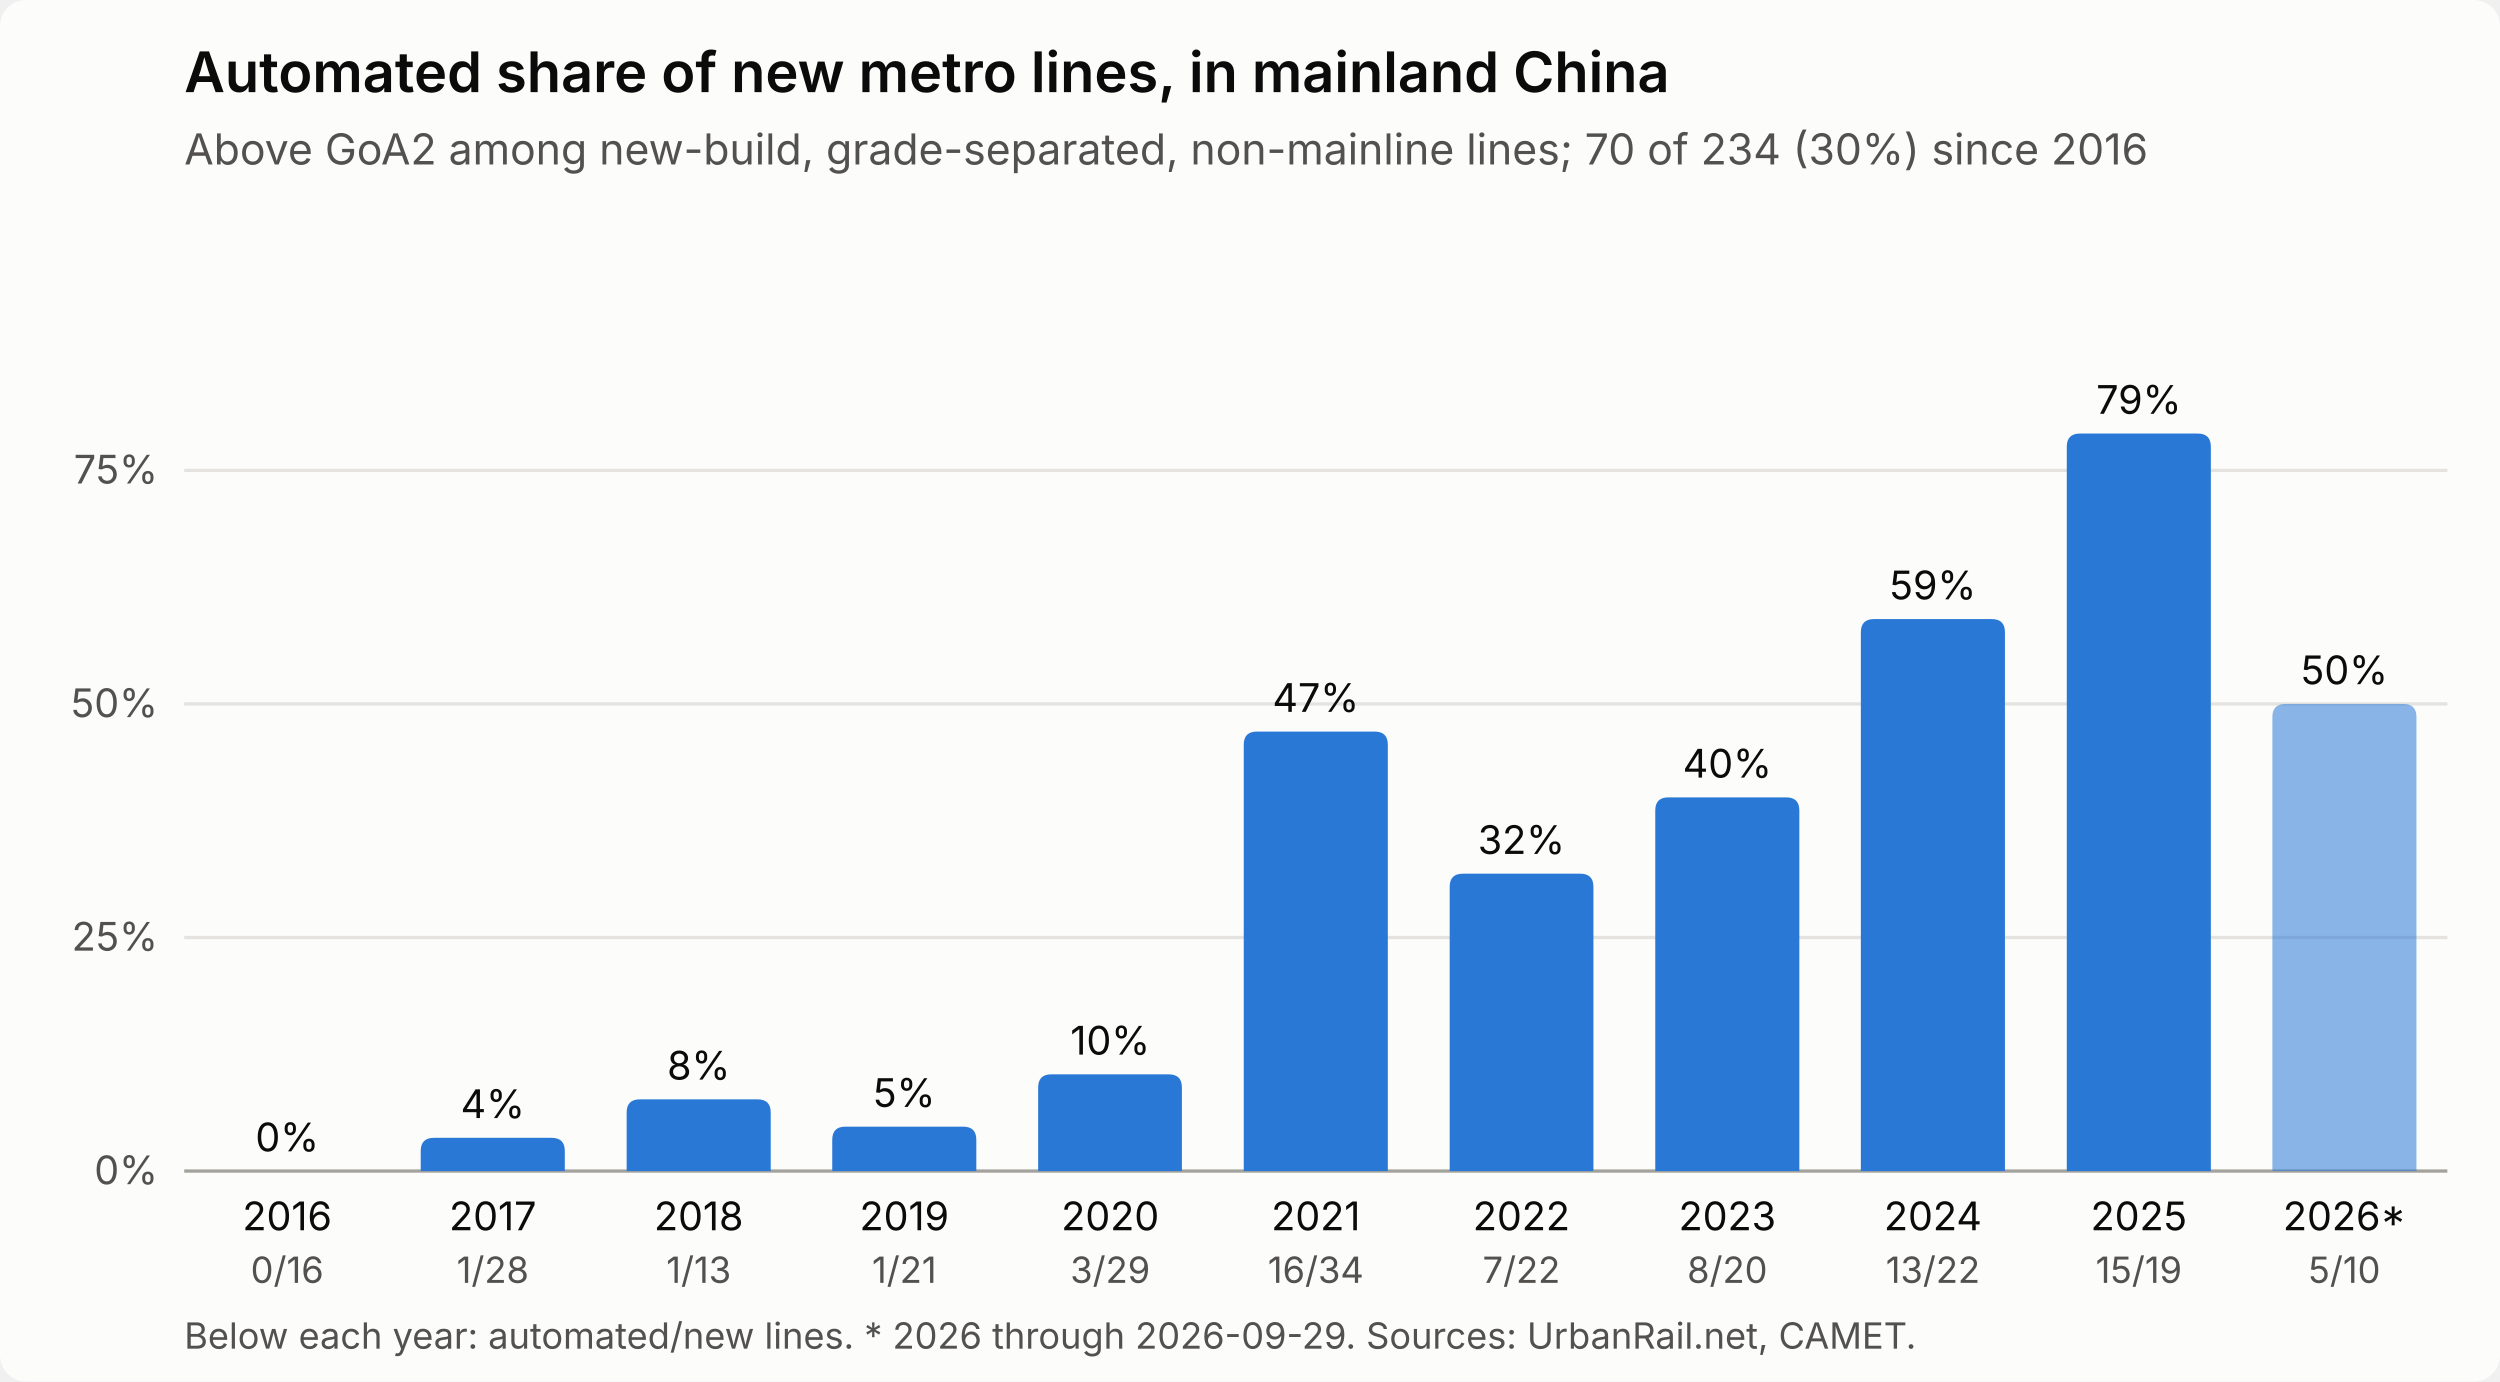
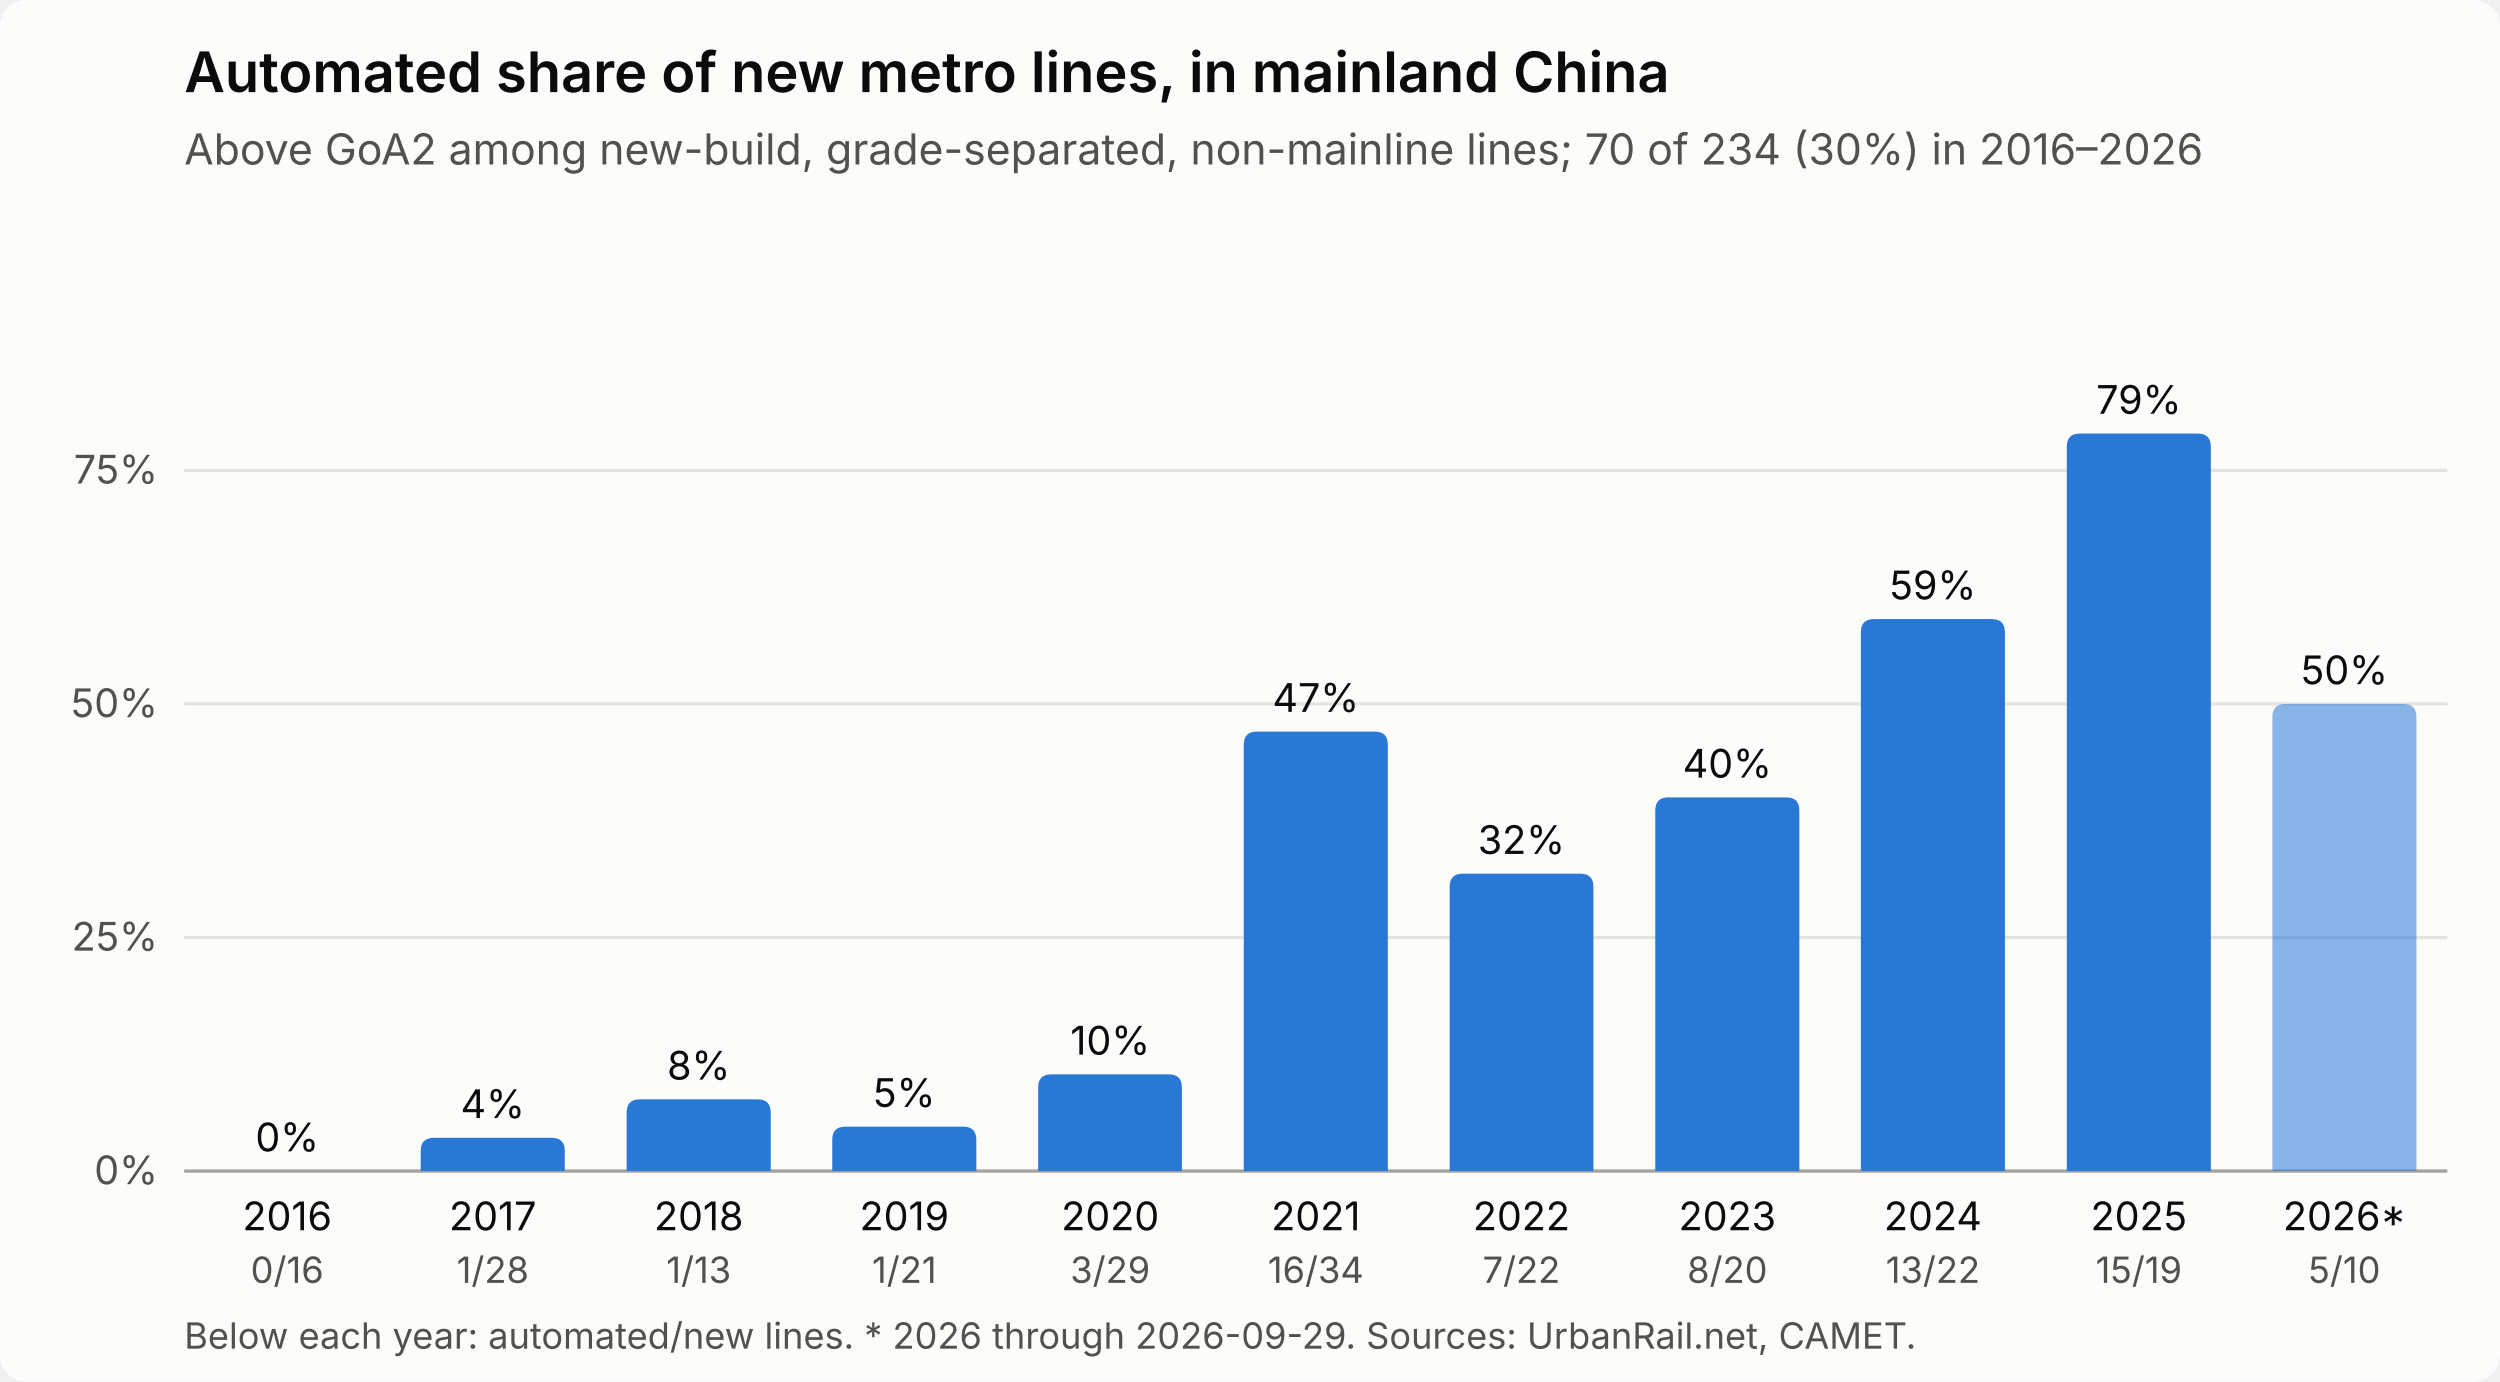
<svg xmlns="http://www.w3.org/2000/svg" viewBox="0 0 760 420" width="760" height="420" role="img" aria-labelledby="t d" font-family="system-ui, -apple-system, Segoe UI, sans-serif">
  <style>
.bg{fill:#fcfcfb}.bar{fill:#2a78d6}.bar.partial{fill-opacity:.55}
.grid{stroke:#e4e3df;stroke-width:1}.axis{stroke:#a3a29c;stroke-width:1}
.t1{fill:#0b0b0b}.t2{fill:#52514e}
@media (prefers-color-scheme: dark){
.bg{fill:#1a1a19}.bar{fill:#3987e5}.grid{stroke:#2e2e2c}.axis{stroke:#5d5c57}
.t1{fill:#ffffff}.t2{fill:#c3c2b7}}
</style>
  <rect class="bg" width="760" height="420" rx="8" />
  <text class="t1" x="56" y="28" font-size="17" font-weight="600">Automated share of new metro lines, in mainland China</text>
-   <text class="t2" x="56" y="50" font-size="13">Above GoA2 among new-build, grade-separated, non-mainline lines; 70 of 234 (30%) since 2016</text>
+   <text class="t2" x="56" y="50" font-size="13">Above GoA2 among new-build, grade-separated, non-mainline lines; 70 of 234 (30%) in 2016–2026</text>
  <line class="axis" x1="56" x2="744" y1="356.0" y2="356.0" />
  <text class="t2" x="48" y="360.0" font-size="12" text-anchor="end">0%</text>
  <line class="grid" x1="56" x2="744" y1="285.0" y2="285.0" />
  <text class="t2" x="48" y="289.0" font-size="12" text-anchor="end">25%</text>
  <line class="grid" x1="56" x2="744" y1="214.0" y2="214.0" />
  <text class="t2" x="48" y="218.0" font-size="12" text-anchor="end">50%</text>
  <line class="grid" x1="56" x2="744" y1="143.0" y2="143.0" />
  <text class="t2" x="48" y="147.0" font-size="12" text-anchor="end">75%</text>
  <g>
    <rect x="56.0" y="72" width="62.5" height="284" fill="transparent" />
    <path class="bar" d="M65.4,356.0 V356.0 Q65.4,356.0 65.4,356.0 H109.2 Q109.2,356.0 109.2,356.0 V356.0 Z" />
    <text class="t1" x="87.3" y="350.0" font-size="12" text-anchor="middle">0%</text>
  </g>
  <text class="t1" x="87.3" y="374.0" font-size="12" text-anchor="middle">2016</text>
  <text class="t2" x="87.3" y="390.0" font-size="11" text-anchor="middle">0/16</text>
  <g>
    <rect x="118.5" y="72" width="62.5" height="284" fill="transparent" />
    <path class="bar" d="M127.9,356.0 V349.9 Q127.9,345.9 131.9,345.9 H167.7 Q171.7,345.9 171.7,349.9 V356.0 Z" />
    <text class="t1" x="149.8" y="339.9" font-size="12" text-anchor="middle">4%</text>
  </g>
  <text class="t1" x="149.8" y="374.0" font-size="12" text-anchor="middle">2017</text>
  <text class="t2" x="149.8" y="390.0" font-size="11" text-anchor="middle">1/28</text>
  <g>
    <rect x="181.1" y="72" width="62.5" height="284" fill="transparent" />
    <path class="bar" d="M190.5,356.0 V338.2 Q190.5,334.2 194.5,334.2 H230.3 Q234.3,334.2 234.3,338.2 V356.0 Z" />
    <text class="t1" x="212.4" y="328.2" font-size="12" text-anchor="middle">8%</text>
  </g>
  <text class="t1" x="212.4" y="374.0" font-size="12" text-anchor="middle">2018</text>
  <text class="t2" x="212.4" y="390.0" font-size="11" text-anchor="middle">1/13</text>
  <g>
    <rect x="243.6" y="72" width="62.5" height="284" fill="transparent" />
    <path class="bar" d="M253.0,356.0 V346.5 Q253.0,342.5 257.0,342.5 H292.8 Q296.8,342.5 296.8,346.5 V356.0 Z" />
    <text class="t1" x="274.9" y="336.5" font-size="12" text-anchor="middle">5%</text>
  </g>
  <text class="t1" x="274.9" y="374.0" font-size="12" text-anchor="middle">2019</text>
  <text class="t2" x="274.9" y="390.0" font-size="11" text-anchor="middle">1/21</text>
  <g>
    <rect x="306.2" y="72" width="62.5" height="284" fill="transparent" />
    <path class="bar" d="M315.6,356.0 V330.6 Q315.6,326.6 319.6,326.6 H355.3 Q359.3,326.6 359.3,330.6 V356.0 Z" />
    <text class="t1" x="337.5" y="320.6" font-size="12" text-anchor="middle">10%</text>
  </g>
  <text class="t1" x="337.5" y="374.0" font-size="12" text-anchor="middle">2020</text>
  <text class="t2" x="337.5" y="390.0" font-size="11" text-anchor="middle">3/29</text>
  <g>
    <rect x="368.7" y="72" width="62.5" height="284" fill="transparent" />
    <path class="bar" d="M378.1,356.0 V226.4 Q378.1,222.4 382.1,222.4 H417.9 Q421.9,222.4 421.9,226.4 V356.0 Z" />
    <text class="t1" x="400.0" y="216.4" font-size="12" text-anchor="middle">47%</text>
  </g>
  <text class="t1" x="400.0" y="374.0" font-size="12" text-anchor="middle">2021</text>
  <text class="t2" x="400.0" y="390.0" font-size="11" text-anchor="middle">16/34</text>
  <g>
    <rect x="431.3" y="72" width="62.5" height="284" fill="transparent" />
    <path class="bar" d="M440.7,356.0 V269.6 Q440.7,265.6 444.7,265.6 H480.4 Q484.4,265.6 484.4,269.6 V356.0 Z" />
    <text class="t1" x="462.5" y="259.6" font-size="12" text-anchor="middle">32%</text>
  </g>
  <text class="t1" x="462.5" y="374.0" font-size="12" text-anchor="middle">2022</text>
  <text class="t2" x="462.5" y="390.0" font-size="11" text-anchor="middle">7/22</text>
  <g>
    <rect x="493.8" y="72" width="62.5" height="284" fill="transparent" />
    <path class="bar" d="M503.2,356.0 V246.4 Q503.2,242.4 507.2,242.4 H543.0 Q547.0,242.4 547.0,246.4 V356.0 Z" />
    <text class="t1" x="525.1" y="236.4" font-size="12" text-anchor="middle">40%</text>
  </g>
  <text class="t1" x="525.1" y="374.0" font-size="12" text-anchor="middle">2023</text>
  <text class="t2" x="525.1" y="390.0" font-size="11" text-anchor="middle">8/20</text>
  <g>
    <rect x="556.4" y="72" width="62.5" height="284" fill="transparent" />
    <path class="bar" d="M565.7,356.0 V192.2 Q565.7,188.2 569.7,188.2 H605.5 Q609.5,188.2 609.5,192.2 V356.0 Z" />
    <text class="t1" x="587.6" y="182.2" font-size="12" text-anchor="middle">59%</text>
  </g>
  <text class="t1" x="587.6" y="374.0" font-size="12" text-anchor="middle">2024</text>
  <text class="t2" x="587.6" y="390.0" font-size="11" text-anchor="middle">13/22</text>
  <g>
    <rect x="618.9" y="72" width="62.5" height="284" fill="transparent" />
    <path class="bar" d="M628.3,356.0 V135.8 Q628.3,131.8 632.3,131.8 H668.1 Q672.1,131.8 672.1,135.8 V356.0 Z" />
    <text class="t1" x="650.2" y="125.8" font-size="12" text-anchor="middle">79%</text>
  </g>
  <text class="t1" x="650.2" y="374.0" font-size="12" text-anchor="middle">2025</text>
  <text class="t2" x="650.2" y="390.0" font-size="11" text-anchor="middle">15/19</text>
  <g>
    <rect x="681.5" y="72" width="62.5" height="284" fill="transparent" />
    <path class="bar partial" d="M690.8,356.0 V218.0 Q690.8,214.0 694.8,214.0 H730.6 Q734.6,214.0 734.6,218.0 V356.0 Z" />
    <text class="t1" x="712.7" y="208.0" font-size="12" text-anchor="middle">50%</text>
  </g>
  <text class="t1" x="712.7" y="374.0" font-size="12" text-anchor="middle">2026*</text>
  <text class="t2" x="712.7" y="390.0" font-size="11" text-anchor="middle">5/10</text>
  <text class="t2" x="56" y="410" font-size="11">Below each year: automated/new lines. * 2026 through 2026-09-29. Sources: UrbanRail.net, CAMET.</text>
</svg>
